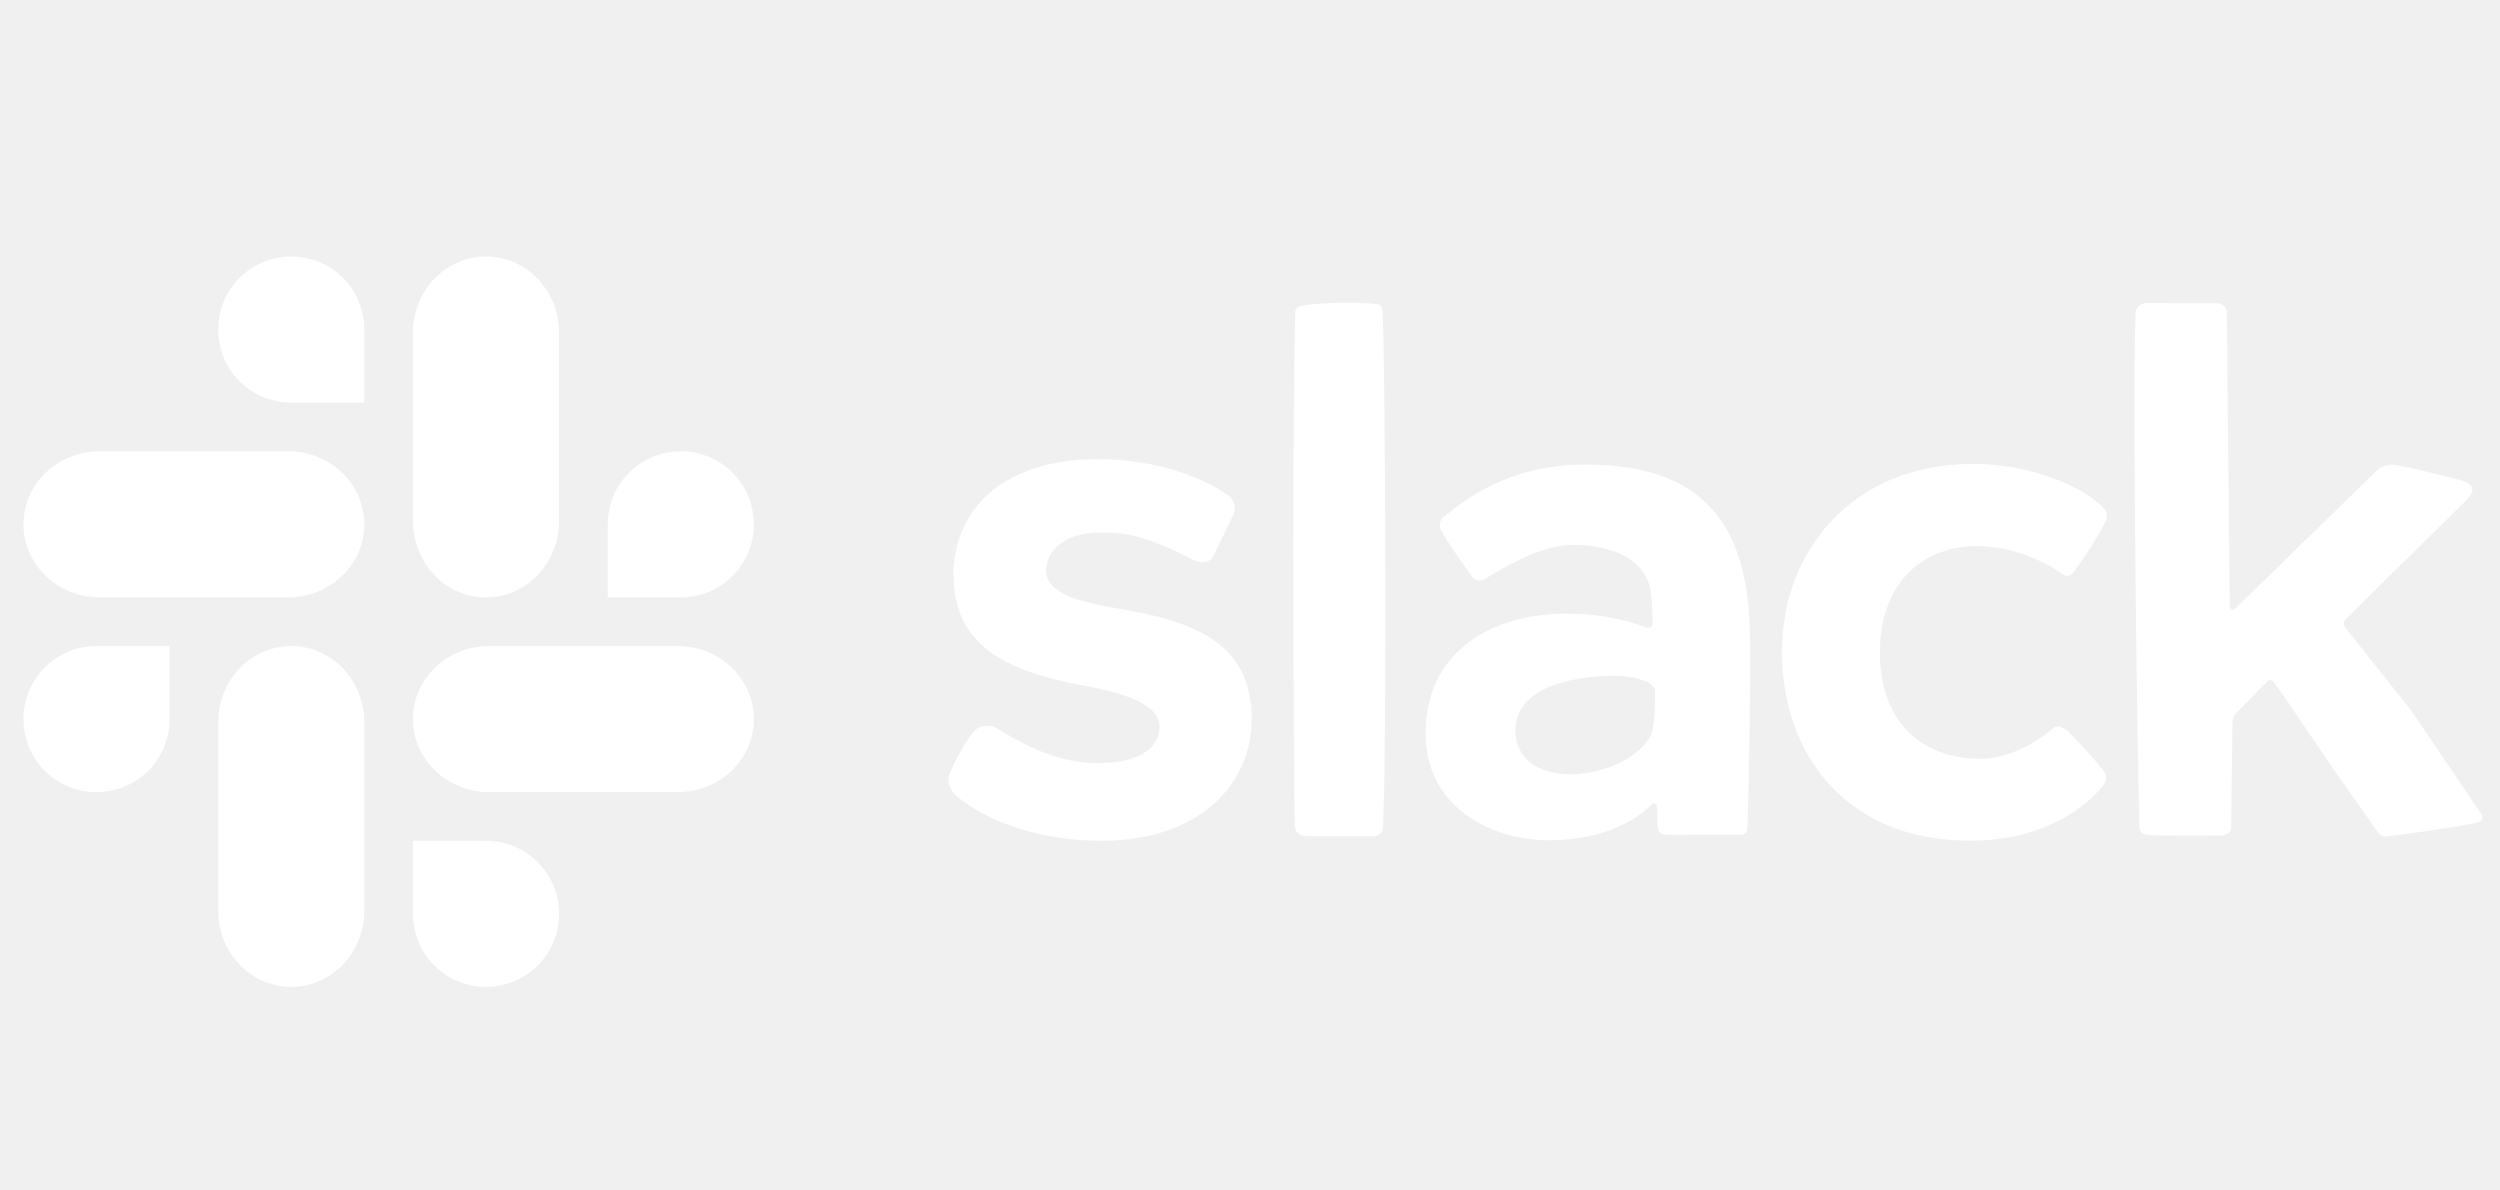
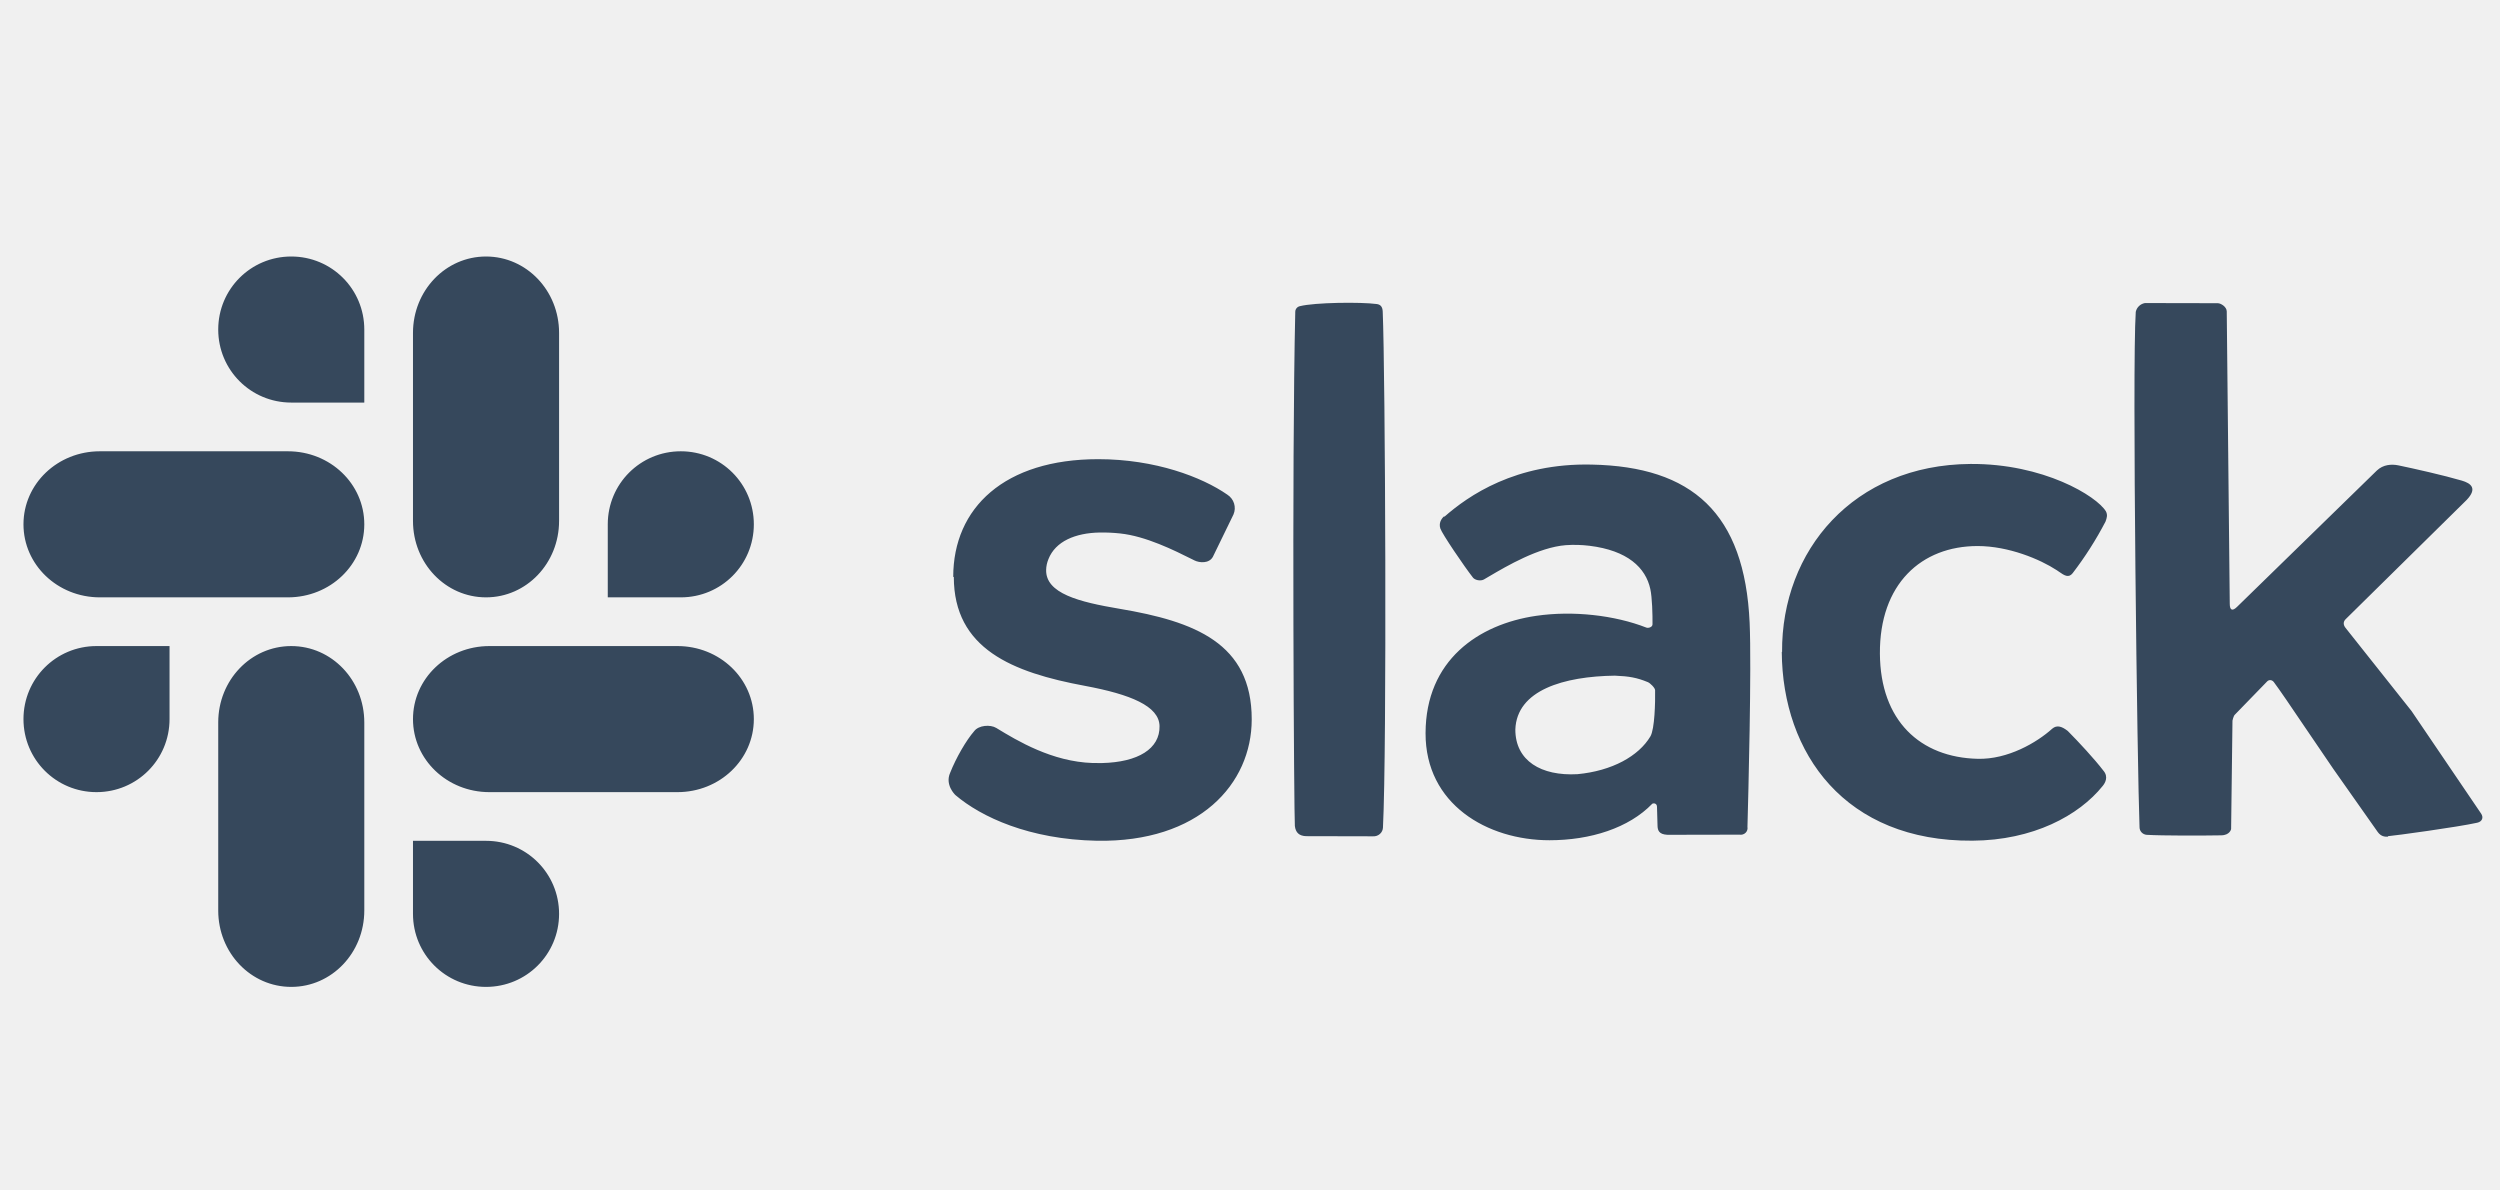
<svg xmlns="http://www.w3.org/2000/svg" width="103" height="49" viewBox="0 0 103 49" fill="none">
-   <g clip-path="url(#clip0_1_564)">
-     <path fill-rule="evenodd" clip-rule="evenodd" d="M17.015 13.715C17.015 11.972 18.357 10.568 20.024 10.568C21.692 10.568 23.034 11.972 23.034 13.715V21.463C23.034 23.207 21.692 24.611 20.024 24.611C18.357 24.611 17.015 23.207 17.015 21.463V13.715ZM56.572 34.456L53.818 34.45L53.817 34.451C53.527 34.441 53.38 34.306 53.348 34.03C53.316 33.754 53.217 19.171 53.365 12.846C53.365 12.734 53.446 12.637 53.557 12.614C54.164 12.46 56.056 12.438 56.719 12.526C56.866 12.545 56.959 12.624 56.968 12.837C57.073 15.29 57.144 30.831 56.978 34.095C56.976 34.146 56.964 34.195 56.942 34.24C56.92 34.285 56.89 34.326 56.852 34.359C56.775 34.427 56.675 34.462 56.572 34.456ZM45.247 18.918C41.392 18.918 39.273 20.913 39.273 23.77L39.297 23.768C39.297 26.733 41.709 27.704 44.709 28.259C46.575 28.608 47.756 29.089 47.773 29.913C47.792 30.849 46.891 31.403 45.401 31.438L45.014 31.436C43.347 31.381 41.922 30.526 41.049 29.993C40.8 29.84 40.319 29.879 40.136 30.124C39.808 30.5 39.392 31.218 39.145 31.842C38.929 32.327 39.332 32.731 39.368 32.761C40.427 33.66 42.403 34.584 45.189 34.639C49.401 34.713 51.571 32.303 51.571 29.637C51.571 26.498 49.225 25.603 46.12 25.081C44.452 24.8 43.076 24.449 43.101 23.476C43.104 23.33 43.136 23.183 43.195 23.037C43.486 22.298 44.308 21.961 45.293 21.94C45.584 21.934 45.871 21.949 46.146 21.978C47.207 22.089 48.373 22.67 49.121 23.044L49.209 23.088C49.414 23.191 49.813 23.227 49.97 22.942L50.819 21.197C50.948 20.9 50.84 20.554 50.564 20.378C49.521 19.655 47.596 18.918 45.247 18.918ZM62.432 30.057C62.488 28.432 64.427 27.864 66.542 27.837L66.542 27.838C67.109 27.86 67.442 27.918 67.891 28.104C67.982 28.14 68.187 28.336 68.19 28.436C68.2 28.917 68.175 30.039 67.996 30.34C67.514 31.15 66.422 31.761 64.99 31.896C63.495 31.979 62.432 31.345 62.432 30.057ZM65.581 19.141C62.44 19.07 60.494 20.424 59.505 21.293L59.5 21.268C59.372 21.381 59.272 21.561 59.343 21.776C59.413 21.992 60.327 23.34 60.689 23.801C60.764 23.895 60.992 23.956 61.139 23.873C61.204 23.835 61.279 23.791 61.361 23.742L61.362 23.742C62.073 23.324 63.393 22.548 64.511 22.461C64.836 22.438 65.162 22.447 65.485 22.486C67.055 22.678 67.802 23.387 67.993 24.268C68.07 24.614 68.088 25.343 68.083 25.726C68.08 25.841 67.91 25.889 67.828 25.856C66.528 25.348 64.81 25.15 63.286 25.373C60.906 25.722 58.74 27.203 58.733 30.206C58.725 33.138 61.278 34.618 63.839 34.618C65.524 34.618 67.109 34.116 68.076 33.112C68.115 33.087 68.264 33.082 68.268 33.238L68.29 34.013C68.295 34.2 68.337 34.377 68.701 34.394L71.67 34.388C71.714 34.396 71.76 34.393 71.803 34.379C71.846 34.366 71.886 34.343 71.918 34.311C71.983 34.247 72.012 34.156 71.995 34.067C72.031 32.764 72.168 27.536 72.085 25.661C71.883 21.126 69.704 19.225 65.581 19.141ZM81.186 19.115C76.364 19.147 73.395 22.68 73.421 26.868L73.409 26.853C73.434 31.055 76.03 34.673 81.263 34.636C83.763 34.622 85.652 33.6 86.63 32.383C86.716 32.278 86.892 32.014 86.655 31.745C86.294 31.273 85.644 30.57 85.191 30.115C84.96 29.936 84.751 29.851 84.549 30.024C83.917 30.595 82.72 31.293 81.486 31.263C79.112 31.209 77.47 29.694 77.452 26.934C77.432 24.06 79.16 22.497 81.478 22.497C82.756 22.497 84.055 23.044 84.738 23.492C84.772 23.514 84.806 23.538 84.839 23.561C85.043 23.703 85.224 23.829 85.392 23.617C85.904 22.949 86.358 22.237 86.747 21.49C86.802 21.34 86.841 21.216 86.764 21.068C86.379 20.436 84.193 19.096 81.186 19.115ZM102.063 33.896C101.257 34.076 98.635 34.433 98.39 34.45L98.381 34.472C98.259 34.476 98.098 34.469 97.96 34.275L96.131 31.677C95.753 31.127 95.364 30.552 95.006 30.023L95.005 30.022C94.42 29.157 93.918 28.414 93.684 28.105C93.607 28.002 93.487 27.997 93.411 28.07L92.081 29.44C92.017 29.492 91.978 29.691 91.978 29.691L91.922 34.157C91.922 34.157 91.876 34.416 91.501 34.416C90.737 34.43 89.105 34.433 88.445 34.395C88.28 34.383 88.151 34.249 88.149 34.087C88.057 31.758 87.84 15.117 87.993 12.85C88.032 12.663 88.182 12.519 88.372 12.486L91.378 12.492C91.507 12.498 91.737 12.64 91.742 12.828L91.866 24.878C91.867 25.148 91.977 25.189 92.168 25.001L97.925 19.387C98.188 19.136 98.533 19.115 98.819 19.174C99.497 19.315 100.689 19.585 101.427 19.801C101.807 19.913 102.078 20.12 101.628 20.596L96.642 25.509C96.54 25.61 96.535 25.735 96.63 25.86L99.355 29.294L102.223 33.522C102.333 33.686 102.262 33.851 102.063 33.896ZM8.991 29.765C8.991 28.021 10.333 26.618 12 26.618C13.667 26.618 15.009 28.021 15.009 29.765V37.513C15.009 39.257 13.667 40.66 12 40.66C10.333 40.66 8.991 39.257 8.991 37.513V29.765ZM17.015 29.627C17.015 31.294 18.419 32.636 20.163 32.636H27.911C29.654 32.636 31.058 31.294 31.058 29.627C31.058 27.96 29.654 26.618 27.911 26.618H20.163C18.419 26.618 17.015 27.96 17.015 29.627ZM0.967 21.602C0.967 23.269 2.371 24.611 4.114 24.611H11.862C13.606 24.611 15.009 23.269 15.009 21.602C15.009 19.935 13.606 18.593 11.862 18.593H4.114C2.371 18.593 0.967 19.935 0.967 21.602ZM17.015 37.651C17.015 39.318 18.357 40.66 20.024 40.66C21.692 40.66 23.034 39.318 23.034 37.651C23.034 35.984 21.692 34.642 20.024 34.642H17.015V37.651ZM25.04 24.611H28.049C29.716 24.611 31.058 23.269 31.058 21.602C31.058 19.935 29.716 18.593 28.049 18.593C26.382 18.593 25.04 19.935 25.04 21.602V24.611ZM3.976 26.618H6.985V29.627C6.985 31.294 5.643 32.636 3.976 32.636C2.309 32.636 0.967 31.294 0.967 29.627C0.967 27.96 2.309 26.618 3.976 26.618ZM15.009 16.586V13.577C15.009 11.91 13.667 10.568 12 10.568C10.333 10.568 8.991 11.91 8.991 13.577C8.991 15.244 10.333 16.586 12 16.586H15.009Z" fill="white" />
-   </g>
-   <defs>
-     <clipPath id="clip0_1_564">
-       <rect width="102.311" height="48.146" fill="white" transform="translate(0.464844)" />
-     </clipPath>
-   </defs>
+   <path fill-rule="evenodd" clip-rule="evenodd" d="M17.015 13.715C17.015 11.972 18.357 10.568 20.024 10.568C21.692 10.568 23.034 11.972 23.034 13.715V21.463C23.034 23.207 21.692 24.611 20.024 24.611C18.357 24.611 17.015 23.207 17.015 21.463V13.715ZM56.572 34.456L53.818 34.45L53.817 34.451C53.527 34.441 53.38 34.306 53.348 34.03C53.316 33.754 53.217 19.171 53.365 12.846C53.365 12.734 53.446 12.637 53.557 12.614C54.164 12.46 56.056 12.438 56.719 12.526C56.866 12.545 56.959 12.624 56.968 12.837C57.073 15.29 57.144 30.831 56.978 34.095C56.976 34.146 56.964 34.195 56.942 34.24C56.92 34.285 56.89 34.326 56.852 34.359C56.775 34.427 56.675 34.462 56.572 34.456ZM45.247 18.918C41.392 18.918 39.273 20.913 39.273 23.77L39.297 23.768C39.297 26.733 41.709 27.704 44.709 28.259C46.575 28.608 47.756 29.089 47.773 29.913C47.792 30.849 46.891 31.403 45.401 31.438L45.014 31.436C43.347 31.381 41.922 30.526 41.049 29.993C40.8 29.84 40.319 29.879 40.136 30.124C39.808 30.5 39.392 31.218 39.145 31.842C38.929 32.327 39.332 32.731 39.368 32.761C40.427 33.66 42.403 34.584 45.189 34.639C49.401 34.713 51.571 32.303 51.571 29.637C51.571 26.498 49.225 25.603 46.12 25.081C44.452 24.8 43.076 24.449 43.101 23.476C43.104 23.33 43.136 23.183 43.195 23.037C43.486 22.298 44.308 21.961 45.293 21.94C45.584 21.934 45.871 21.949 46.146 21.978C47.207 22.089 48.373 22.67 49.121 23.044L49.209 23.088C49.414 23.191 49.813 23.227 49.97 22.942L50.819 21.197C50.948 20.9 50.84 20.554 50.564 20.378C49.521 19.655 47.596 18.918 45.247 18.918ZM62.432 30.057C62.488 28.432 64.427 27.864 66.542 27.837L66.542 27.838C67.109 27.86 67.442 27.918 67.891 28.104C67.982 28.14 68.187 28.336 68.19 28.436C68.2 28.917 68.175 30.039 67.996 30.34C67.514 31.15 66.422 31.761 64.99 31.896C63.495 31.979 62.432 31.345 62.432 30.057ZM65.581 19.141C62.44 19.07 60.494 20.424 59.505 21.293L59.5 21.268C59.372 21.381 59.272 21.561 59.343 21.776C59.413 21.992 60.327 23.34 60.689 23.801C60.764 23.895 60.992 23.956 61.139 23.873C61.204 23.835 61.279 23.791 61.361 23.742L61.362 23.742C62.073 23.324 63.393 22.548 64.511 22.461C64.836 22.438 65.162 22.447 65.485 22.486C67.055 22.678 67.802 23.387 67.993 24.268C68.07 24.614 68.088 25.343 68.083 25.726C68.08 25.841 67.91 25.889 67.828 25.856C66.528 25.348 64.81 25.15 63.286 25.373C60.906 25.722 58.74 27.203 58.733 30.206C58.725 33.138 61.278 34.618 63.839 34.618C65.524 34.618 67.109 34.116 68.076 33.112C68.115 33.087 68.264 33.082 68.268 33.238L68.29 34.013C68.295 34.2 68.337 34.377 68.701 34.394L71.67 34.388C71.714 34.396 71.76 34.393 71.803 34.379C71.846 34.366 71.886 34.343 71.918 34.311C71.983 34.247 72.012 34.156 71.995 34.067C72.031 32.764 72.168 27.536 72.085 25.661C71.883 21.126 69.704 19.225 65.581 19.141ZM81.186 19.115C76.364 19.147 73.395 22.68 73.421 26.868L73.409 26.853C73.434 31.055 76.03 34.673 81.263 34.636C83.763 34.622 85.652 33.6 86.63 32.383C86.716 32.278 86.892 32.014 86.655 31.745C86.294 31.273 85.644 30.57 85.191 30.115C84.96 29.936 84.751 29.851 84.549 30.024C83.917 30.595 82.72 31.293 81.486 31.263C79.112 31.209 77.47 29.694 77.452 26.934C77.432 24.06 79.16 22.497 81.478 22.497C82.756 22.497 84.055 23.044 84.738 23.492C84.772 23.514 84.806 23.538 84.839 23.561C85.043 23.703 85.224 23.829 85.392 23.617C85.904 22.949 86.358 22.237 86.747 21.49C86.802 21.34 86.841 21.216 86.764 21.068C86.379 20.436 84.193 19.096 81.186 19.115ZM102.063 33.896C101.257 34.076 98.635 34.433 98.39 34.45L98.381 34.472C98.259 34.476 98.098 34.469 97.96 34.275L96.131 31.677C95.753 31.127 95.364 30.552 95.006 30.023L95.005 30.022C94.42 29.157 93.918 28.414 93.684 28.105C93.607 28.002 93.487 27.997 93.411 28.07L92.081 29.44C92.017 29.492 91.978 29.691 91.978 29.691L91.922 34.157C91.922 34.157 91.876 34.416 91.501 34.416C90.737 34.43 89.105 34.433 88.445 34.395C88.28 34.383 88.151 34.249 88.149 34.087C88.057 31.758 87.84 15.117 87.993 12.85C88.032 12.663 88.182 12.519 88.372 12.486L91.378 12.492C91.507 12.498 91.737 12.64 91.742 12.828L91.866 24.878C91.867 25.148 91.977 25.189 92.168 25.001L97.925 19.387C98.188 19.136 98.533 19.115 98.819 19.174C99.497 19.315 100.689 19.585 101.427 19.801C101.807 19.913 102.078 20.12 101.628 20.596L96.642 25.509C96.54 25.61 96.535 25.735 96.63 25.86L99.355 29.294L102.223 33.522C102.333 33.686 102.262 33.851 102.063 33.896ZM8.991 29.765C8.991 28.021 10.333 26.618 12 26.618C13.667 26.618 15.009 28.021 15.009 29.765V37.513C15.009 39.257 13.667 40.66 12 40.66C10.333 40.66 8.991 39.257 8.991 37.513V29.765ZM17.015 29.627C17.015 31.294 18.419 32.636 20.163 32.636H27.911C29.654 32.636 31.058 31.294 31.058 29.627C31.058 27.96 29.654 26.618 27.911 26.618H20.163C18.419 26.618 17.015 27.96 17.015 29.627ZM0.967 21.602C0.967 23.269 2.371 24.611 4.114 24.611H11.862C13.606 24.611 15.009 23.269 15.009 21.602C15.009 19.935 13.606 18.593 11.862 18.593H4.114C2.371 18.593 0.967 19.935 0.967 21.602ZM17.015 37.651C17.015 39.318 18.357 40.66 20.024 40.66C21.692 40.66 23.034 39.318 23.034 37.651C23.034 35.984 21.692 34.642 20.024 34.642H17.015V37.651ZM25.04 24.611H28.049C29.716 24.611 31.058 23.269 31.058 21.602C31.058 19.935 29.716 18.593 28.049 18.593C26.382 18.593 25.04 19.935 25.04 21.602V24.611ZM3.976 26.618H6.985V29.627C6.985 31.294 5.643 32.636 3.976 32.636C2.309 32.636 0.967 31.294 0.967 29.627C0.967 27.96 2.309 26.618 3.976 26.618ZM15.009 16.586V13.577C15.009 11.91 13.667 10.568 12 10.568C10.333 10.568 8.991 11.91 8.991 13.577C8.991 15.244 10.333 16.586 12 16.586H15.009Z" fill="#36485C" />
</svg>
